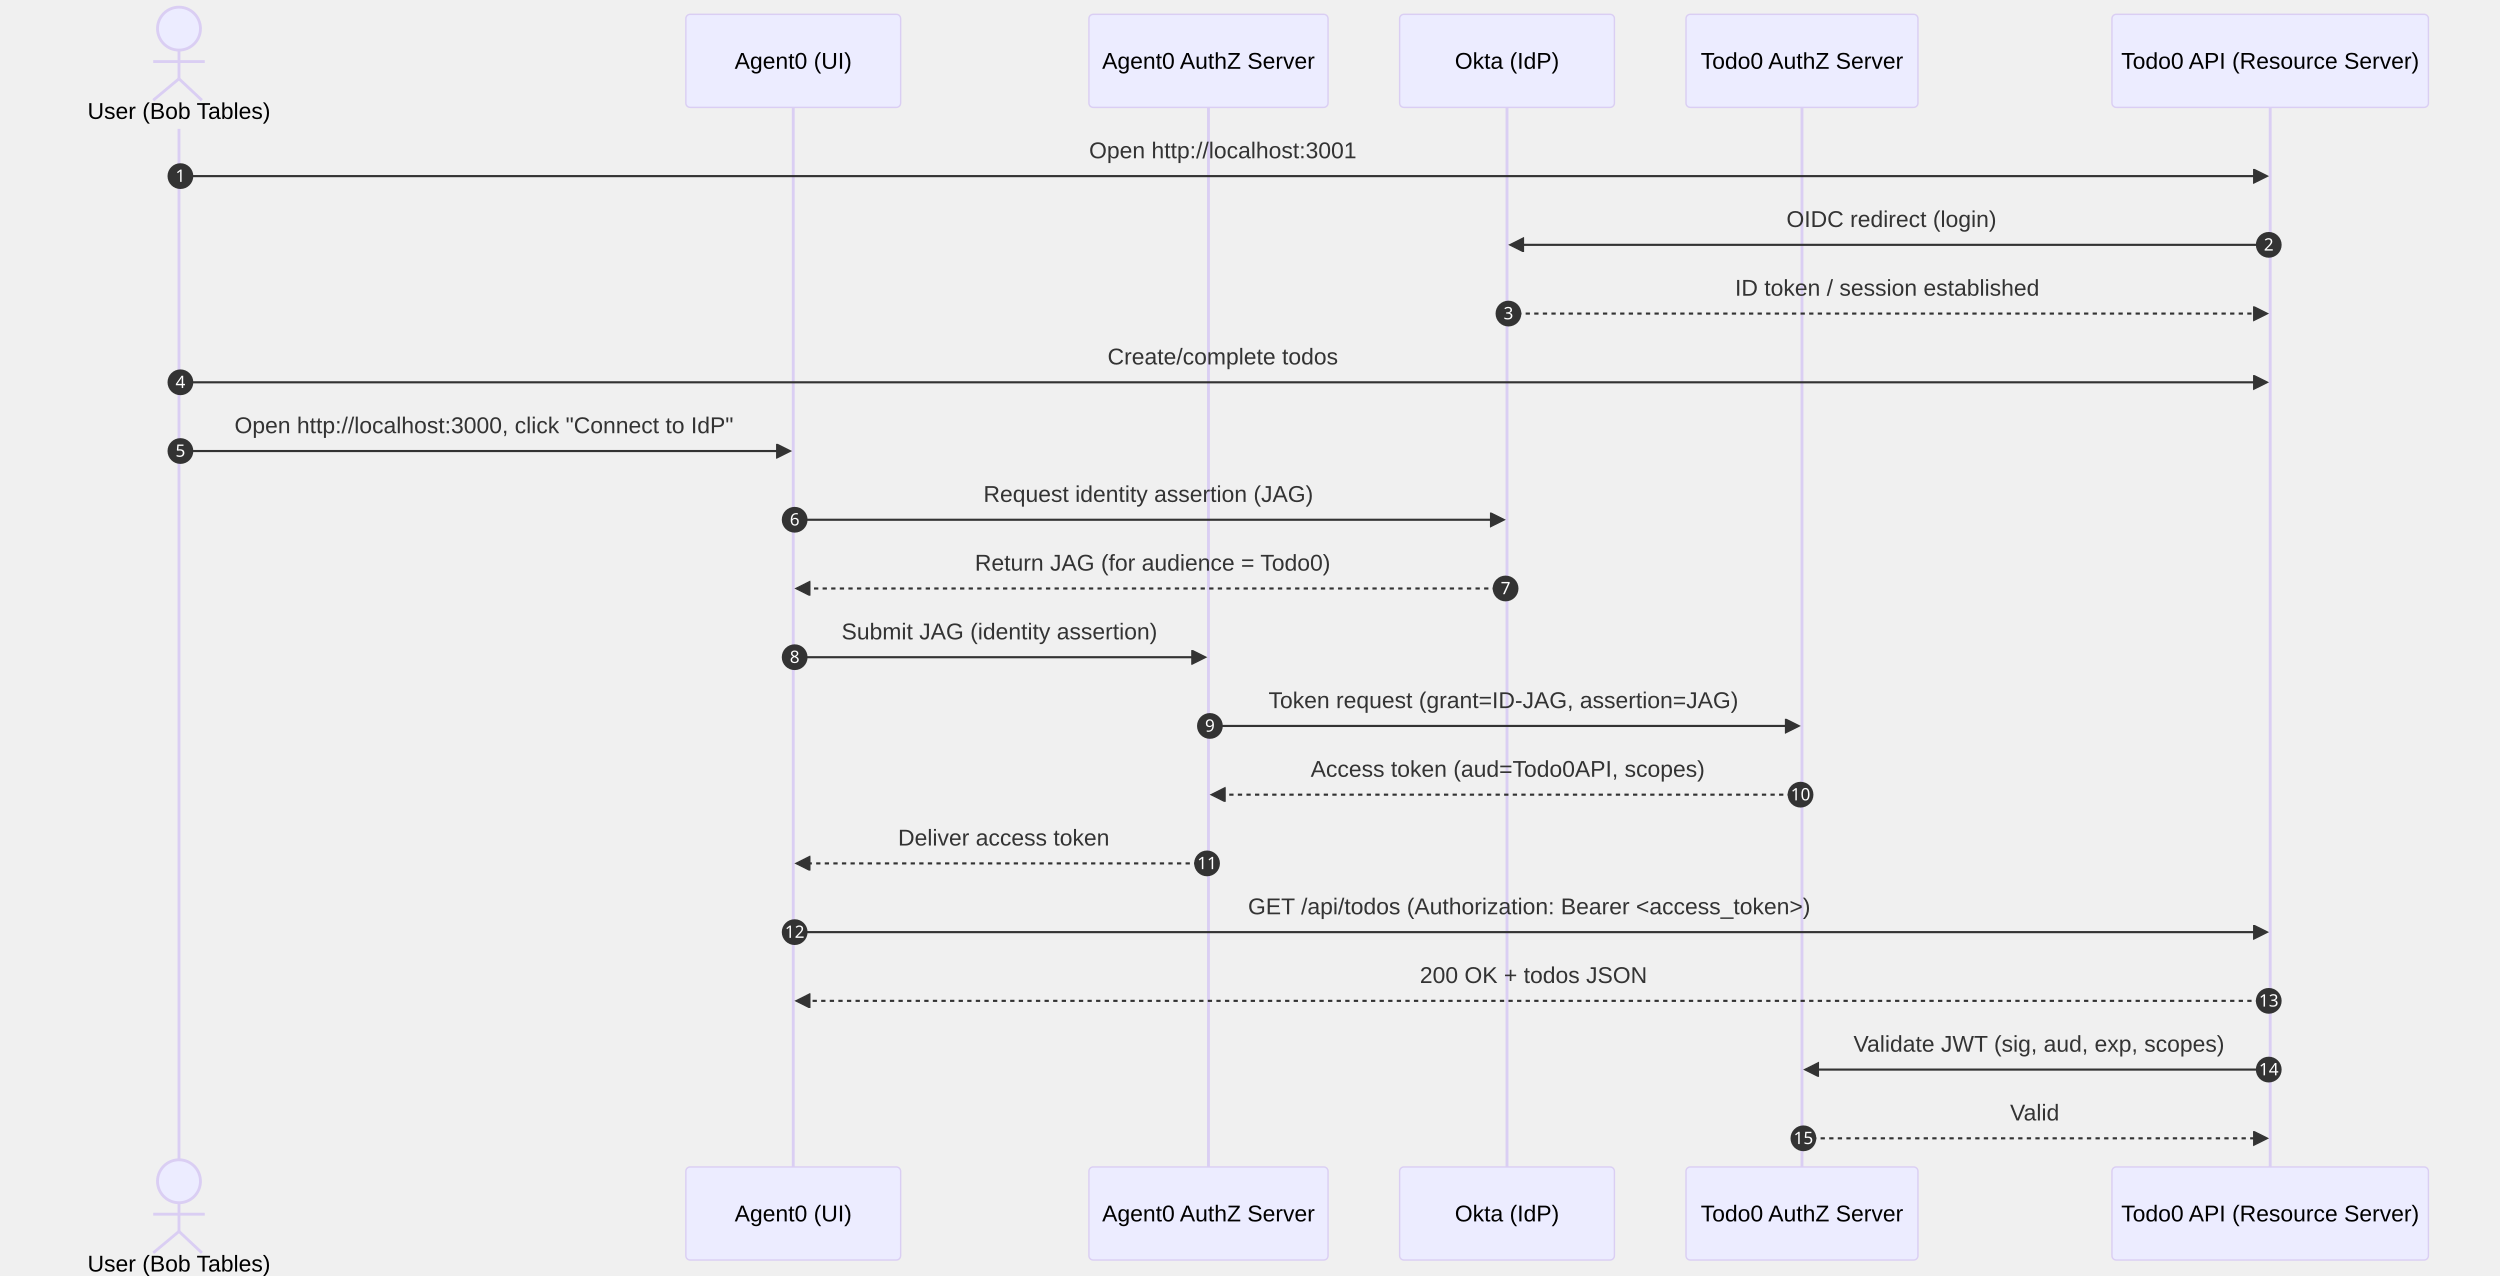
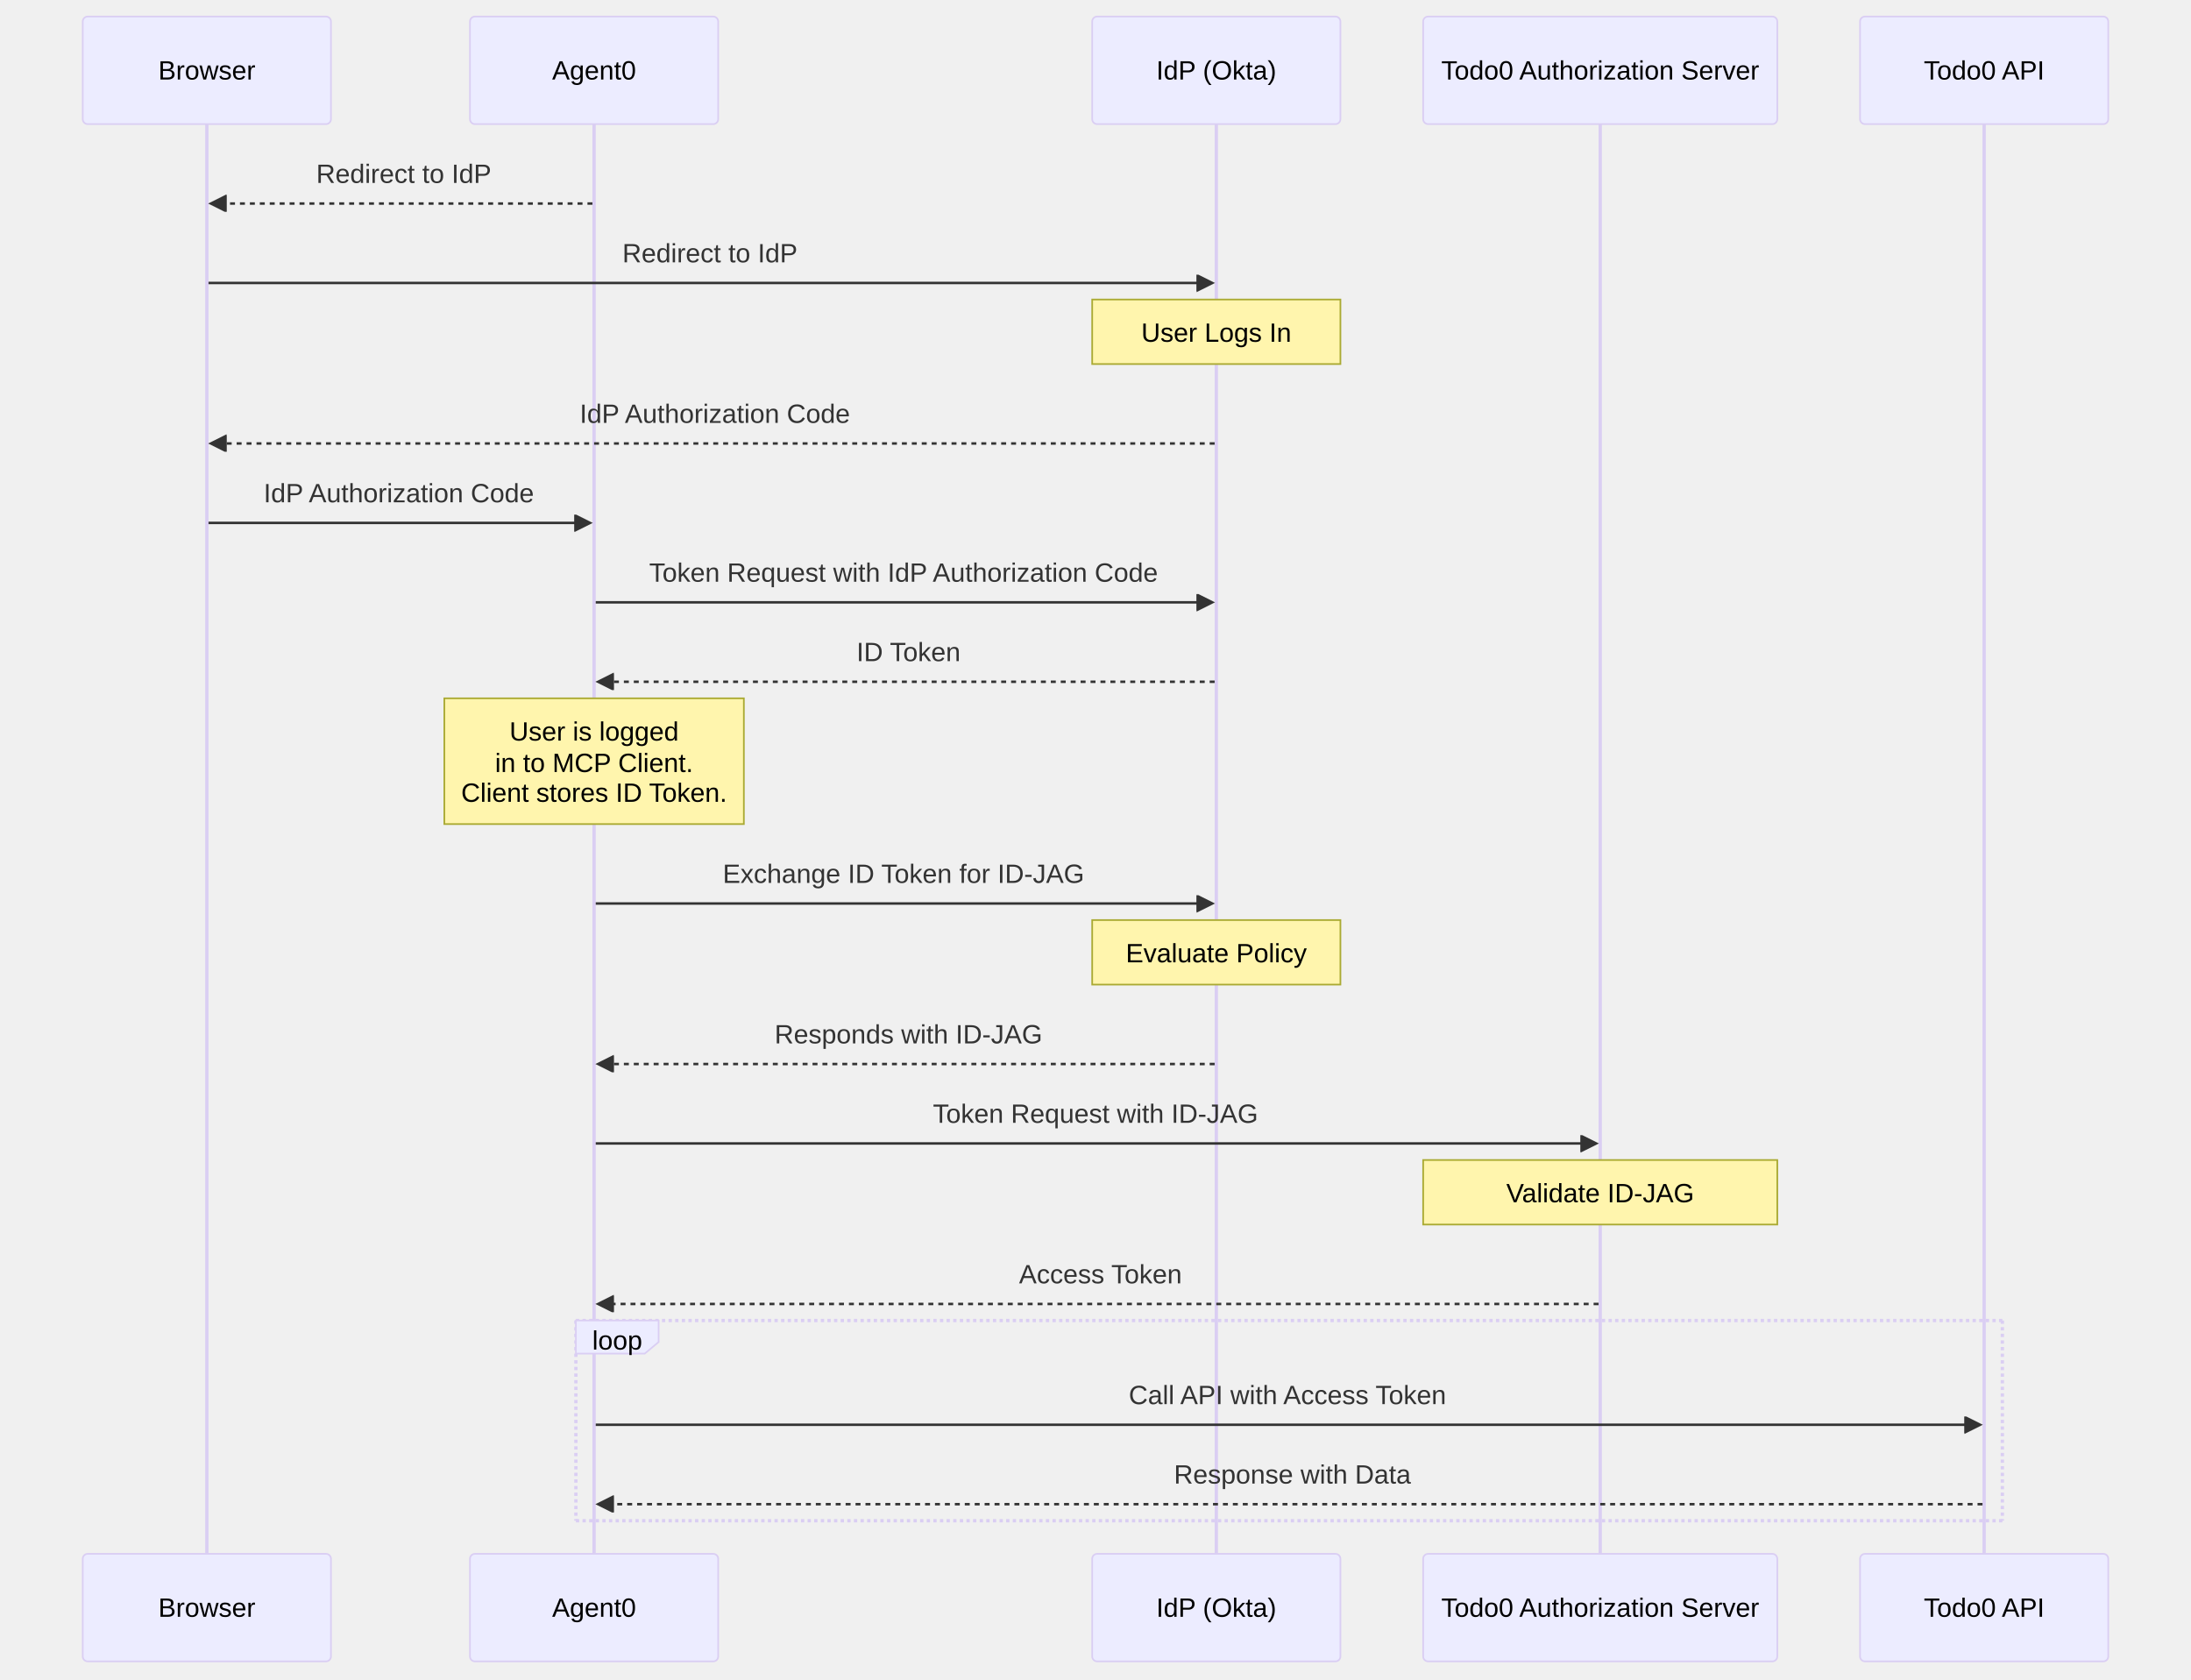
- <svg xmlns="http://www.w3.org/2000/svg" aria-roledescription="sequence" role="graphics-document document" viewBox="-50 -10 1746 891" style="max-width: 1746px;" width="100%" id="mermaid-svg-303685">
+ <svg xmlns="http://www.w3.org/2000/svg" aria-roledescription="sequence" role="graphics-document document" viewBox="-50 -10 1324 1015" style="max-width: 1324px;" width="100%" id="mermaid-svg-834254">
  <g>
-     <rect class="actor" ry="3" rx="3" height="65" width="221" stroke="#666" fill="#eaeaea" y="805" x="1425" />
-     <text style="text-anchor: middle; font-size: 16px; font-weight: 400;" class="actor" alignment-baseline="central" dominant-baseline="central" y="837.5" x="1535.5">
-       <tspan dy="0" x="1535.5">Todo0 API (Resource Server)</tspan>
+     <rect class="actor" ry="3" rx="3" height="65" width="150" stroke="#666" fill="#eaeaea" y="929" x="1074" />
+     <text style="text-anchor: middle; font-size: 16px; font-weight: 400;" class="actor" alignment-baseline="central" dominant-baseline="central" y="961.5" x="1149">
+       <tspan dy="0" x="1149">Todo0 API</tspan>
    </text>
  </g>
  <g>
-     <rect class="actor" ry="3" rx="3" height="65" width="162" stroke="#666" fill="#eaeaea" y="805" x="1127.5" />
-     <text style="text-anchor: middle; font-size: 16px; font-weight: 400;" class="actor" alignment-baseline="central" dominant-baseline="central" y="837.5" x="1208.5">
-       <tspan dy="0" x="1208.5">Todo0 AuthZ Server</tspan>
+     <rect class="actor" ry="3" rx="3" height="65" width="214" stroke="#666" fill="#eaeaea" y="929" x="810" />
+     <text style="text-anchor: middle; font-size: 16px; font-weight: 400;" class="actor" alignment-baseline="central" dominant-baseline="central" y="961.5" x="917">
+       <tspan dy="0" x="917">Todo0 Authorization Server</tspan>
    </text>
  </g>
  <g>
-     <rect class="actor" ry="3" rx="3" height="65" width="150" stroke="#666" fill="#eaeaea" y="805" x="927.5" />
-     <text style="text-anchor: middle; font-size: 16px; font-weight: 400;" class="actor" alignment-baseline="central" dominant-baseline="central" y="837.5" x="1002.5">
-       <tspan dy="0" x="1002.5">Okta (IdP)</tspan>
+     <rect class="actor" ry="3" rx="3" height="65" width="150" stroke="#666" fill="#eaeaea" y="929" x="610" />
+     <text style="text-anchor: middle; font-size: 16px; font-weight: 400;" class="actor" alignment-baseline="central" dominant-baseline="central" y="961.5" x="685">
+       <tspan dy="0" x="685">IdP (Okta)</tspan>
    </text>
  </g>
  <g>
-     <rect class="actor" ry="3" rx="3" height="65" width="167" stroke="#666" fill="#eaeaea" y="805" x="710.5" />
-     <text style="text-anchor: middle; font-size: 16px; font-weight: 400;" class="actor" alignment-baseline="central" dominant-baseline="central" y="837.5" x="794">
-       <tspan dy="0" x="794">Agent0 AuthZ Server</tspan>
+     <rect class="actor" ry="3" rx="3" height="65" width="150" stroke="#666" fill="#eaeaea" y="929" x="234" />
+     <text style="text-anchor: middle; font-size: 16px; font-weight: 400;" class="actor" alignment-baseline="central" dominant-baseline="central" y="961.5" x="309">
+       <tspan dy="0" x="309">Agent0</tspan>
    </text>
  </g>
  <g>
-     <rect class="actor" ry="3" rx="3" height="65" width="150" stroke="#666" fill="#eaeaea" y="805" x="429" />
-     <text style="text-anchor: middle; font-size: 16px; font-weight: 400;" class="actor" alignment-baseline="central" dominant-baseline="central" y="837.5" x="504">
-       <tspan dy="0" x="504">Agent0 (UI)</tspan>
+     <rect class="actor" ry="3" rx="3" height="65" width="150" stroke="#666" fill="#eaeaea" y="929" x="0" />
+     <text style="text-anchor: middle; font-size: 16px; font-weight: 400;" class="actor" alignment-baseline="central" dominant-baseline="central" y="961.5" x="75">
+       <tspan dy="0" x="75">Browser</tspan>
    </text>
  </g>
  <g>
-     <line stroke="#999" stroke-width="0.5px" class="200" y2="805" x2="1535.5" y1="5" x1="1535.5" id="actor55" />
-     <g id="root-55">
-       <rect class="actor" ry="3" rx="3" height="65" width="221" stroke="#666" fill="#eaeaea" y="0" x="1425" />
-       <text style="text-anchor: middle; font-size: 16px; font-weight: 400;" class="actor" alignment-baseline="central" dominant-baseline="central" y="32.5" x="1535.5">
-         <tspan dy="0" x="1535.5">Todo0 API (Resource Server)</tspan>
+     <line stroke="#999" stroke-width="0.5px" class="200" y2="929" x2="1149" y1="5" x1="1149" id="actor413" />
+     <g id="root-413">
+       <rect class="actor" ry="3" rx="3" height="65" width="150" stroke="#666" fill="#eaeaea" y="0" x="1074" />
+       <text style="text-anchor: middle; font-size: 16px; font-weight: 400;" class="actor" alignment-baseline="central" dominant-baseline="central" y="32.5" x="1149">
+         <tspan dy="0" x="1149">Todo0 API</tspan>
      </text>
    </g>
  </g>
  <g>
-     <line stroke="#999" stroke-width="0.5px" class="200" y2="805" x2="1208.5" y1="5" x1="1208.5" id="actor54" />
-     <g id="root-54">
-       <rect class="actor" ry="3" rx="3" height="65" width="162" stroke="#666" fill="#eaeaea" y="0" x="1127.5" />
-       <text style="text-anchor: middle; font-size: 16px; font-weight: 400;" class="actor" alignment-baseline="central" dominant-baseline="central" y="32.5" x="1208.5">
-         <tspan dy="0" x="1208.5">Todo0 AuthZ Server</tspan>
+     <line stroke="#999" stroke-width="0.5px" class="200" y2="929" x2="917" y1="5" x1="917" id="actor412" />
+     <g id="root-412">
+       <rect class="actor" ry="3" rx="3" height="65" width="214" stroke="#666" fill="#eaeaea" y="0" x="810" />
+       <text style="text-anchor: middle; font-size: 16px; font-weight: 400;" class="actor" alignment-baseline="central" dominant-baseline="central" y="32.5" x="917">
+         <tspan dy="0" x="917">Todo0 Authorization Server</tspan>
      </text>
    </g>
  </g>
  <g>
-     <line stroke="#999" stroke-width="0.5px" class="200" y2="805" x2="1002.5" y1="5" x1="1002.5" id="actor53" />
-     <g id="root-53">
-       <rect class="actor" ry="3" rx="3" height="65" width="150" stroke="#666" fill="#eaeaea" y="0" x="927.5" />
-       <text style="text-anchor: middle; font-size: 16px; font-weight: 400;" class="actor" alignment-baseline="central" dominant-baseline="central" y="32.5" x="1002.5">
-         <tspan dy="0" x="1002.5">Okta (IdP)</tspan>
+     <line stroke="#999" stroke-width="0.5px" class="200" y2="929" x2="685" y1="5" x1="685" id="actor411" />
+     <g id="root-411">
+       <rect class="actor" ry="3" rx="3" height="65" width="150" stroke="#666" fill="#eaeaea" y="0" x="610" />
+       <text style="text-anchor: middle; font-size: 16px; font-weight: 400;" class="actor" alignment-baseline="central" dominant-baseline="central" y="32.5" x="685">
+         <tspan dy="0" x="685">IdP (Okta)</tspan>
      </text>
    </g>
  </g>
  <g>
-     <line stroke="#999" stroke-width="0.5px" class="200" y2="805" x2="794" y1="5" x1="794" id="actor52" />
-     <g id="root-52">
-       <rect class="actor" ry="3" rx="3" height="65" width="167" stroke="#666" fill="#eaeaea" y="0" x="710.5" />
-       <text style="text-anchor: middle; font-size: 16px; font-weight: 400;" class="actor" alignment-baseline="central" dominant-baseline="central" y="32.5" x="794">
-         <tspan dy="0" x="794">Agent0 AuthZ Server</tspan>
+     <line stroke="#999" stroke-width="0.5px" class="200" y2="929" x2="309" y1="5" x1="309" id="actor410" />
+     <g id="root-410">
+       <rect class="actor" ry="3" rx="3" height="65" width="150" stroke="#666" fill="#eaeaea" y="0" x="234" />
+       <text style="text-anchor: middle; font-size: 16px; font-weight: 400;" class="actor" alignment-baseline="central" dominant-baseline="central" y="32.5" x="309">
+         <tspan dy="0" x="309">Agent0</tspan>
      </text>
    </g>
  </g>
  <g>
-     <line stroke="#999" stroke-width="0.5px" class="200" y2="805" x2="504" y1="5" x1="504" id="actor51" />
-     <g id="root-51">
-       <rect class="actor" ry="3" rx="3" height="65" width="150" stroke="#666" fill="#eaeaea" y="0" x="429" />
-       <text style="text-anchor: middle; font-size: 16px; font-weight: 400;" class="actor" alignment-baseline="central" dominant-baseline="central" y="32.5" x="504">
-         <tspan dy="0" x="504">Agent0 (UI)</tspan>
+     <line stroke="#999" stroke-width="0.5px" class="200" y2="929" x2="75" y1="5" x1="75" id="actor409" />
+     <g id="root-409">
+       <rect class="actor" ry="3" rx="3" height="65" width="150" stroke="#666" fill="#eaeaea" y="0" x="0" />
+       <text style="text-anchor: middle; font-size: 16px; font-weight: 400;" class="actor" alignment-baseline="central" dominant-baseline="central" y="32.5" x="75">
+         <tspan dy="0" x="75">Browser</tspan>
      </text>
    </g>
  </g>
-   <style>#mermaid-svg-303685{font-family:"trebuchet ms",verdana,arial,sans-serif;font-size:16px;fill:#333;}#mermaid-svg-303685 .error-icon{fill:#552222;}#mermaid-svg-303685 .error-text{fill:#552222;stroke:#552222;}#mermaid-svg-303685 .edge-thickness-normal{stroke-width:2px;}#mermaid-svg-303685 .edge-thickness-thick{stroke-width:3.5px;}#mermaid-svg-303685 .edge-pattern-solid{stroke-dasharray:0;}#mermaid-svg-303685 .edge-pattern-dashed{stroke-dasharray:3;}#mermaid-svg-303685 .edge-pattern-dotted{stroke-dasharray:2;}#mermaid-svg-303685 .marker{fill:#333333;stroke:#333333;}#mermaid-svg-303685 .marker.cross{stroke:#333333;}#mermaid-svg-303685 svg{font-family:"trebuchet ms",verdana,arial,sans-serif;font-size:16px;}#mermaid-svg-303685 .actor{stroke:hsl(259.626, 59.777%, 87.902%);fill:#ECECFF;}#mermaid-svg-303685 text.actor&gt;tspan{fill:black;stroke:none;}#mermaid-svg-303685 .actor-line{stroke:grey;}#mermaid-svg-303685 .messageLine0{stroke-width:1.5;stroke-dasharray:none;stroke:#333;}#mermaid-svg-303685 .messageLine1{stroke-width:1.5;stroke-dasharray:2,2;stroke:#333;}#mermaid-svg-303685 #arrowhead path{fill:#333;stroke:#333;}#mermaid-svg-303685 .sequenceNumber{fill:white;}#mermaid-svg-303685 #sequencenumber{fill:#333;}#mermaid-svg-303685 #crosshead path{fill:#333;stroke:#333;}#mermaid-svg-303685 .messageText{fill:#333;stroke:none;}#mermaid-svg-303685 .labelBox{stroke:hsl(259.626, 59.777%, 87.902%);fill:#ECECFF;}#mermaid-svg-303685 .labelText,#mermaid-svg-303685 .labelText&gt;tspan{fill:black;stroke:none;}#mermaid-svg-303685 .loopText,#mermaid-svg-303685 .loopText&gt;tspan{fill:black;stroke:none;}#mermaid-svg-303685 .loopLine{stroke-width:2px;stroke-dasharray:2,2;stroke:hsl(259.626, 59.777%, 87.902%);fill:hsl(259.626, 59.777%, 87.902%);}#mermaid-svg-303685 .note{stroke:#aaaa33;fill:#fff5ad;}#mermaid-svg-303685 .noteText,#mermaid-svg-303685 .noteText&gt;tspan{fill:black;stroke:none;}#mermaid-svg-303685 .activation0{fill:#f4f4f4;stroke:#666;}#mermaid-svg-303685 .activation1{fill:#f4f4f4;stroke:#666;}#mermaid-svg-303685 .activation2{fill:#f4f4f4;stroke:#666;}#mermaid-svg-303685 .actorPopupMenu{position:absolute;}#mermaid-svg-303685 .actorPopupMenuPanel{position:absolute;fill:#ECECFF;box-shadow:0px 8px 16px 0px rgba(0,0,0,0.2);filter:drop-shadow(3px 5px 2px rgb(0 0 0 / 0.4));}#mermaid-svg-303685 .actor-man line{stroke:hsl(259.626, 59.777%, 87.902%);fill:#ECECFF;}#mermaid-svg-303685 .actor-man circle,#mermaid-svg-303685 line{stroke:hsl(259.626, 59.777%, 87.902%);fill:#ECECFF;stroke-width:2px;}#mermaid-svg-303685 :root{--mermaid-font-family:"trebuchet ms",verdana,arial,sans-serif;}</style>
+   <style>#mermaid-svg-834254{font-family:"trebuchet ms",verdana,arial,sans-serif;font-size:16px;fill:#333;}#mermaid-svg-834254 .error-icon{fill:#552222;}#mermaid-svg-834254 .error-text{fill:#552222;stroke:#552222;}#mermaid-svg-834254 .edge-thickness-normal{stroke-width:2px;}#mermaid-svg-834254 .edge-thickness-thick{stroke-width:3.5px;}#mermaid-svg-834254 .edge-pattern-solid{stroke-dasharray:0;}#mermaid-svg-834254 .edge-pattern-dashed{stroke-dasharray:3;}#mermaid-svg-834254 .edge-pattern-dotted{stroke-dasharray:2;}#mermaid-svg-834254 .marker{fill:#333333;stroke:#333333;}#mermaid-svg-834254 .marker.cross{stroke:#333333;}#mermaid-svg-834254 svg{font-family:"trebuchet ms",verdana,arial,sans-serif;font-size:16px;}#mermaid-svg-834254 .actor{stroke:hsl(259.626, 59.777%, 87.902%);fill:#ECECFF;}#mermaid-svg-834254 text.actor&gt;tspan{fill:black;stroke:none;}#mermaid-svg-834254 .actor-line{stroke:grey;}#mermaid-svg-834254 .messageLine0{stroke-width:1.5;stroke-dasharray:none;stroke:#333;}#mermaid-svg-834254 .messageLine1{stroke-width:1.5;stroke-dasharray:2,2;stroke:#333;}#mermaid-svg-834254 #arrowhead path{fill:#333;stroke:#333;}#mermaid-svg-834254 .sequenceNumber{fill:white;}#mermaid-svg-834254 #sequencenumber{fill:#333;}#mermaid-svg-834254 #crosshead path{fill:#333;stroke:#333;}#mermaid-svg-834254 .messageText{fill:#333;stroke:none;}#mermaid-svg-834254 .labelBox{stroke:hsl(259.626, 59.777%, 87.902%);fill:#ECECFF;}#mermaid-svg-834254 .labelText,#mermaid-svg-834254 .labelText&gt;tspan{fill:black;stroke:none;}#mermaid-svg-834254 .loopText,#mermaid-svg-834254 .loopText&gt;tspan{fill:black;stroke:none;}#mermaid-svg-834254 .loopLine{stroke-width:2px;stroke-dasharray:2,2;stroke:hsl(259.626, 59.777%, 87.902%);fill:hsl(259.626, 59.777%, 87.902%);}#mermaid-svg-834254 .note{stroke:#aaaa33;fill:#fff5ad;}#mermaid-svg-834254 .noteText,#mermaid-svg-834254 .noteText&gt;tspan{fill:black;stroke:none;}#mermaid-svg-834254 .activation0{fill:#f4f4f4;stroke:#666;}#mermaid-svg-834254 .activation1{fill:#f4f4f4;stroke:#666;}#mermaid-svg-834254 .activation2{fill:#f4f4f4;stroke:#666;}#mermaid-svg-834254 .actorPopupMenu{position:absolute;}#mermaid-svg-834254 .actorPopupMenuPanel{position:absolute;fill:#ECECFF;box-shadow:0px 8px 16px 0px rgba(0,0,0,0.2);filter:drop-shadow(3px 5px 2px rgb(0 0 0 / 0.4));}#mermaid-svg-834254 .actor-man line{stroke:hsl(259.626, 59.777%, 87.902%);fill:#ECECFF;}#mermaid-svg-834254 .actor-man circle,#mermaid-svg-834254 line{stroke:hsl(259.626, 59.777%, 87.902%);fill:#ECECFF;stroke-width:2px;}#mermaid-svg-834254 :root{--mermaid-font-family:"trebuchet ms",verdana,arial,sans-serif;}</style>
  <g />
  <defs>
    <symbol height="24" width="24" id="computer">
      <path d="M2 2v13h20v-13h-20zm18 11h-16v-9h16v9zm-10.228 6l.466-1h3.524l.467 1h-4.457zm14.228 3h-24l2-6h2.104l-1.33 4h18.45l-1.297-4h2.073l2 6zm-5-10h-14v-7h14v7z" transform="scale(.5)" />
    </symbol>
  </defs>
  <defs>
    <symbol clip-rule="evenodd" fill-rule="evenodd" id="database">
      <path d="M12.258.001l.256.004.255.005.253.008.251.01.249.012.247.015.246.016.242.019.241.02.239.023.236.024.233.027.231.028.229.031.225.032.223.034.22.036.217.038.214.04.211.041.208.043.205.045.201.046.198.048.194.05.191.051.187.053.183.054.18.056.175.057.172.059.168.06.163.061.16.063.155.064.15.066.074.033.073.033.071.034.07.034.069.035.068.035.067.035.066.035.064.036.064.036.062.036.06.036.06.037.058.037.058.037.055.038.055.038.053.038.052.038.051.039.05.039.048.039.047.039.045.04.044.04.043.04.041.04.04.041.039.041.037.041.036.041.034.041.033.042.032.042.03.042.029.042.027.042.026.043.024.043.023.043.021.043.02.043.018.044.017.043.015.044.013.044.012.044.011.045.009.044.007.045.006.045.004.045.002.045.001.045v17l-.001.045-.002.045-.004.045-.006.045-.007.045-.009.044-.011.045-.012.044-.013.044-.015.044-.017.043-.018.044-.02.043-.021.043-.023.043-.024.043-.026.043-.027.042-.029.042-.03.042-.032.042-.033.042-.034.041-.036.041-.037.041-.039.041-.04.041-.041.04-.043.04-.044.04-.045.04-.047.039-.048.039-.05.039-.051.039-.052.038-.053.038-.055.038-.055.038-.058.037-.058.037-.06.037-.06.036-.062.036-.064.036-.064.036-.066.035-.067.035-.068.035-.069.035-.07.034-.071.034-.073.033-.074.033-.15.066-.155.064-.16.063-.163.061-.168.06-.172.059-.175.057-.18.056-.183.054-.187.053-.191.051-.194.05-.198.048-.201.046-.205.045-.208.043-.211.041-.214.04-.217.038-.22.036-.223.034-.225.032-.229.031-.231.028-.233.027-.236.024-.239.023-.241.02-.242.019-.246.016-.247.015-.249.012-.251.01-.253.008-.255.005-.256.004-.258.001-.258-.001-.256-.004-.255-.005-.253-.008-.251-.01-.249-.012-.247-.015-.245-.016-.243-.019-.241-.02-.238-.023-.236-.024-.234-.027-.231-.028-.228-.031-.226-.032-.223-.034-.22-.036-.217-.038-.214-.04-.211-.041-.208-.043-.204-.045-.201-.046-.198-.048-.195-.05-.19-.051-.187-.053-.184-.054-.179-.056-.176-.057-.172-.059-.167-.06-.164-.061-.159-.063-.155-.064-.151-.066-.074-.033-.072-.033-.072-.034-.07-.034-.069-.035-.068-.035-.067-.035-.066-.035-.064-.036-.063-.036-.062-.036-.061-.036-.06-.037-.058-.037-.057-.037-.056-.038-.055-.038-.053-.038-.052-.038-.051-.039-.049-.039-.049-.039-.046-.039-.046-.04-.044-.04-.043-.04-.041-.04-.04-.041-.039-.041-.037-.041-.036-.041-.034-.041-.033-.042-.032-.042-.03-.042-.029-.042-.027-.042-.026-.043-.024-.043-.023-.043-.021-.043-.02-.043-.018-.044-.017-.043-.015-.044-.013-.044-.012-.044-.011-.045-.009-.044-.007-.045-.006-.045-.004-.045-.002-.045-.001-.045v-17l.001-.045.002-.045.004-.045.006-.045.007-.045.009-.044.011-.045.012-.044.013-.044.015-.044.017-.043.018-.044.02-.043.021-.043.023-.043.024-.043.026-.043.027-.042.029-.042.03-.042.032-.042.033-.042.034-.041.036-.041.037-.041.039-.041.04-.041.041-.04.043-.04.044-.04.046-.04.046-.039.049-.039.049-.039.051-.039.052-.038.053-.038.055-.038.056-.038.057-.037.058-.037.06-.037.061-.036.062-.036.063-.036.064-.036.066-.035.067-.035.068-.035.069-.035.07-.034.072-.034.072-.033.074-.033.151-.066.155-.064.159-.063.164-.061.167-.06.172-.059.176-.057.179-.056.184-.054.187-.053.19-.051.195-.05.198-.048.201-.046.204-.045.208-.043.211-.041.214-.04.217-.038.22-.036.223-.034.226-.032.228-.031.231-.028.234-.027.236-.024.238-.023.241-.02.243-.019.245-.016.247-.015.249-.012.251-.01.253-.008.255-.005.256-.004.258-.001.258.001zm-9.258 20.499v.01l.001.021.003.021.004.022.005.021.006.022.007.022.009.023.01.022.011.023.012.023.013.023.015.023.016.024.017.023.018.024.019.024.021.024.022.025.023.024.024.025.052.049.056.05.061.051.066.051.07.051.075.051.079.052.084.052.088.052.092.052.097.052.102.051.105.052.11.052.114.051.119.051.123.051.127.05.131.05.135.05.139.048.144.049.147.047.152.047.155.047.16.045.163.045.167.043.171.043.176.041.178.041.183.039.187.039.19.037.194.035.197.035.202.033.204.031.209.03.212.029.216.027.219.025.222.024.226.021.23.02.233.018.236.016.24.015.243.012.246.01.249.008.253.005.256.004.259.001.26-.001.257-.004.254-.005.25-.008.247-.011.244-.012.241-.014.237-.016.233-.018.231-.021.226-.021.224-.024.22-.026.216-.027.212-.028.21-.031.205-.031.202-.034.198-.034.194-.036.191-.037.187-.039.183-.04.179-.04.175-.042.172-.043.168-.044.163-.045.16-.046.155-.046.152-.047.148-.048.143-.049.139-.049.136-.05.131-.05.126-.05.123-.051.118-.052.114-.051.11-.052.106-.052.101-.052.096-.052.092-.052.088-.053.083-.051.079-.052.074-.052.07-.051.065-.051.06-.051.056-.05.051-.05.023-.024.023-.025.021-.024.02-.024.019-.024.018-.024.017-.024.015-.023.014-.024.013-.023.012-.023.01-.023.01-.022.008-.022.006-.022.006-.022.004-.022.004-.021.001-.021.001-.021v-4.127l-.077.055-.08.053-.083.054-.085.053-.087.052-.09.052-.093.051-.095.05-.097.05-.1.049-.102.049-.105.048-.106.047-.109.047-.111.046-.114.045-.115.045-.118.044-.12.043-.122.042-.124.042-.126.041-.128.04-.13.04-.132.038-.134.038-.135.037-.138.037-.139.035-.142.035-.143.034-.144.033-.147.032-.148.031-.15.03-.151.03-.153.029-.154.027-.156.027-.158.026-.159.025-.161.024-.162.023-.163.022-.165.021-.166.02-.167.019-.169.018-.169.017-.171.016-.173.015-.173.014-.175.013-.175.012-.177.011-.178.01-.179.008-.179.008-.181.006-.182.005-.182.004-.184.003-.184.002h-.37l-.184-.002-.184-.003-.182-.004-.182-.005-.181-.006-.179-.008-.179-.008-.178-.01-.176-.011-.176-.012-.175-.013-.173-.014-.172-.015-.171-.016-.17-.017-.169-.018-.167-.019-.166-.02-.165-.021-.163-.022-.162-.023-.161-.024-.159-.025-.157-.026-.156-.027-.155-.027-.153-.029-.151-.03-.15-.03-.148-.031-.146-.032-.145-.033-.143-.034-.141-.035-.14-.035-.137-.037-.136-.037-.134-.038-.132-.038-.13-.04-.128-.04-.126-.041-.124-.042-.122-.042-.12-.044-.117-.043-.116-.045-.113-.045-.112-.046-.109-.047-.106-.047-.105-.048-.102-.049-.1-.049-.097-.05-.095-.05-.093-.052-.09-.051-.087-.052-.085-.053-.083-.054-.08-.054-.077-.054v4.127zm0-5.654v.011l.001.021.003.021.004.021.005.022.006.022.007.022.009.022.01.022.011.023.012.023.013.023.015.024.016.023.017.024.018.024.019.024.021.024.022.024.023.025.024.024.052.05.056.05.061.05.066.051.07.051.075.052.079.051.084.052.088.052.092.052.097.052.102.052.105.052.11.051.114.051.119.052.123.05.127.051.131.05.135.049.139.049.144.048.147.048.152.047.155.046.16.045.163.045.167.044.171.042.176.042.178.04.183.04.187.038.19.037.194.036.197.034.202.033.204.032.209.03.212.028.216.027.219.025.222.024.226.022.23.02.233.018.236.016.24.014.243.012.246.01.249.008.253.006.256.003.259.001.26-.001.257-.003.254-.006.25-.008.247-.01.244-.012.241-.015.237-.016.233-.018.231-.02.226-.022.224-.024.22-.025.216-.027.212-.029.21-.03.205-.032.202-.033.198-.035.194-.036.191-.037.187-.039.183-.039.179-.041.175-.042.172-.043.168-.044.163-.045.16-.045.155-.047.152-.047.148-.048.143-.048.139-.05.136-.049.131-.05.126-.051.123-.051.118-.051.114-.052.11-.052.106-.052.101-.052.096-.052.092-.052.088-.052.083-.052.079-.052.074-.051.07-.052.065-.051.06-.05.056-.051.051-.049.023-.025.023-.024.021-.025.02-.024.019-.024.018-.024.017-.024.015-.023.014-.023.013-.024.012-.022.01-.023.01-.023.008-.022.006-.022.006-.022.004-.021.004-.022.001-.021.001-.021v-4.139l-.077.054-.08.054-.083.054-.085.052-.087.053-.09.051-.093.051-.095.051-.097.05-.1.049-.102.049-.105.048-.106.047-.109.047-.111.046-.114.045-.115.044-.118.044-.12.044-.122.042-.124.042-.126.041-.128.04-.13.039-.132.039-.134.038-.135.037-.138.036-.139.036-.142.035-.143.033-.144.033-.147.033-.148.031-.15.03-.151.03-.153.028-.154.028-.156.027-.158.026-.159.025-.161.024-.162.023-.163.022-.165.021-.166.02-.167.019-.169.018-.169.017-.171.016-.173.015-.173.014-.175.013-.175.012-.177.011-.178.009-.179.009-.179.007-.181.007-.182.005-.182.004-.184.003-.184.002h-.37l-.184-.002-.184-.003-.182-.004-.182-.005-.181-.007-.179-.007-.179-.009-.178-.009-.176-.011-.176-.012-.175-.013-.173-.014-.172-.015-.171-.016-.17-.017-.169-.018-.167-.019-.166-.02-.165-.021-.163-.022-.162-.023-.161-.024-.159-.025-.157-.026-.156-.027-.155-.028-.153-.028-.151-.03-.15-.03-.148-.031-.146-.033-.145-.033-.143-.033-.141-.035-.14-.036-.137-.036-.136-.037-.134-.038-.132-.039-.13-.039-.128-.04-.126-.041-.124-.042-.122-.043-.12-.043-.117-.044-.116-.044-.113-.046-.112-.046-.109-.046-.106-.047-.105-.048-.102-.049-.1-.049-.097-.05-.095-.051-.093-.051-.09-.051-.087-.053-.085-.052-.083-.054-.08-.054-.077-.054v4.139zm0-5.666v.011l.001.02.003.022.004.021.005.022.006.021.007.022.009.023.01.022.011.023.012.023.013.023.015.023.016.024.017.024.018.023.019.024.021.025.022.024.023.024.024.025.052.05.056.05.061.05.066.051.07.051.075.052.079.051.084.052.088.052.092.052.097.052.102.052.105.051.11.052.114.051.119.051.123.051.127.05.131.05.135.05.139.049.144.048.147.048.152.047.155.046.16.045.163.045.167.043.171.043.176.042.178.04.183.04.187.038.19.037.194.036.197.034.202.033.204.032.209.03.212.028.216.027.219.025.222.024.226.021.23.02.233.018.236.017.24.014.243.012.246.01.249.008.253.006.256.003.259.001.26-.001.257-.003.254-.006.25-.008.247-.01.244-.013.241-.014.237-.016.233-.018.231-.02.226-.022.224-.024.22-.025.216-.027.212-.029.21-.03.205-.032.202-.033.198-.035.194-.036.191-.037.187-.039.183-.039.179-.041.175-.042.172-.043.168-.044.163-.045.16-.045.155-.047.152-.047.148-.048.143-.049.139-.049.136-.049.131-.051.126-.05.123-.051.118-.052.114-.051.11-.052.106-.052.101-.052.096-.052.092-.052.088-.052.083-.052.079-.052.074-.052.07-.051.065-.051.06-.051.056-.05.051-.049.023-.025.023-.025.021-.024.02-.024.019-.024.018-.024.017-.024.015-.023.014-.024.013-.023.012-.023.01-.022.01-.023.008-.022.006-.022.006-.022.004-.022.004-.021.001-.021.001-.021v-4.153l-.077.054-.08.054-.083.053-.085.053-.087.053-.09.051-.093.051-.095.051-.097.05-.1.049-.102.048-.105.048-.106.048-.109.046-.111.046-.114.046-.115.044-.118.044-.12.043-.122.043-.124.042-.126.041-.128.04-.13.039-.132.039-.134.038-.135.037-.138.036-.139.036-.142.034-.143.034-.144.033-.147.032-.148.032-.15.03-.151.03-.153.028-.154.028-.156.027-.158.026-.159.024-.161.024-.162.023-.163.023-.165.021-.166.02-.167.019-.169.018-.169.017-.171.016-.173.015-.173.014-.175.013-.175.012-.177.01-.178.01-.179.009-.179.007-.181.006-.182.006-.182.004-.184.003-.184.001-.185.001-.185-.001-.184-.001-.184-.003-.182-.004-.182-.006-.181-.006-.179-.007-.179-.009-.178-.01-.176-.01-.176-.012-.175-.013-.173-.014-.172-.015-.171-.016-.17-.017-.169-.018-.167-.019-.166-.02-.165-.021-.163-.023-.162-.023-.161-.024-.159-.024-.157-.026-.156-.027-.155-.028-.153-.028-.151-.03-.15-.03-.148-.032-.146-.032-.145-.033-.143-.034-.141-.034-.14-.036-.137-.036-.136-.037-.134-.038-.132-.039-.13-.039-.128-.041-.126-.041-.124-.041-.122-.043-.12-.043-.117-.044-.116-.044-.113-.046-.112-.046-.109-.046-.106-.048-.105-.048-.102-.048-.1-.05-.097-.049-.095-.051-.093-.051-.09-.052-.087-.052-.085-.053-.083-.053-.08-.054-.077-.054v4.153zm8.74-8.179l-.257.004-.254.005-.25.008-.247.011-.244.012-.241.014-.237.016-.233.018-.231.021-.226.022-.224.023-.22.026-.216.027-.212.028-.21.031-.205.032-.202.033-.198.034-.194.036-.191.038-.187.038-.183.04-.179.041-.175.042-.172.043-.168.043-.163.045-.16.046-.155.046-.152.048-.148.048-.143.048-.139.049-.136.05-.131.05-.126.051-.123.051-.118.051-.114.052-.11.052-.106.052-.101.052-.096.052-.092.052-.088.052-.083.052-.079.052-.074.051-.07.052-.065.051-.06.05-.056.05-.051.05-.023.025-.023.024-.021.024-.02.025-.019.024-.018.024-.017.023-.015.024-.014.023-.013.023-.012.023-.01.023-.01.022-.008.022-.006.023-.006.021-.004.022-.004.021-.001.021-.001.021.001.021.001.021.004.021.004.022.006.021.006.023.008.022.01.022.01.023.012.023.013.023.014.023.015.024.017.023.018.024.019.024.02.025.021.024.023.024.023.025.051.05.056.05.06.05.065.051.07.052.074.051.079.052.083.052.088.052.092.052.096.052.101.052.106.052.11.052.114.052.118.051.123.051.126.051.131.05.136.05.139.049.143.048.148.048.152.048.155.046.16.046.163.045.168.043.172.043.175.042.179.041.183.04.187.038.191.038.194.036.198.034.202.033.205.032.21.031.212.028.216.027.22.026.224.023.226.022.231.021.233.018.237.016.241.014.244.012.247.011.25.008.254.005.257.004.26.001.26-.001.257-.004.254-.005.25-.008.247-.011.244-.012.241-.014.237-.016.233-.018.231-.021.226-.022.224-.023.22-.026.216-.027.212-.028.21-.031.205-.032.202-.033.198-.034.194-.036.191-.038.187-.038.183-.04.179-.041.175-.042.172-.043.168-.043.163-.045.16-.046.155-.046.152-.048.148-.048.143-.048.139-.049.136-.05.131-.05.126-.051.123-.051.118-.051.114-.052.11-.052.106-.052.101-.052.096-.052.092-.052.088-.052.083-.052.079-.052.074-.051.07-.052.065-.051.06-.05.056-.05.051-.05.023-.025.023-.024.021-.024.02-.025.019-.024.018-.024.017-.023.015-.024.014-.023.013-.023.012-.023.01-.023.01-.022.008-.022.006-.023.006-.021.004-.022.004-.021.001-.021.001-.021-.001-.021-.001-.021-.004-.021-.004-.022-.006-.021-.006-.023-.008-.022-.01-.022-.01-.023-.012-.023-.013-.023-.014-.023-.015-.024-.017-.023-.018-.024-.019-.024-.02-.025-.021-.024-.023-.024-.023-.025-.051-.05-.056-.05-.06-.05-.065-.051-.07-.052-.074-.051-.079-.052-.083-.052-.088-.052-.092-.052-.096-.052-.101-.052-.106-.052-.11-.052-.114-.052-.118-.051-.123-.051-.126-.051-.131-.05-.136-.05-.139-.049-.143-.048-.148-.048-.152-.048-.155-.046-.16-.046-.163-.045-.168-.043-.172-.043-.175-.042-.179-.041-.183-.04-.187-.038-.191-.038-.194-.036-.198-.034-.202-.033-.205-.032-.21-.031-.212-.028-.216-.027-.22-.026-.224-.023-.226-.022-.231-.021-.233-.018-.237-.016-.241-.014-.244-.012-.247-.011-.25-.008-.254-.005-.257-.004-.26-.001-.26.001z" transform="scale(.5)" />
    </symbol>
  </defs>
  <defs>
    <symbol height="24" width="24" id="clock">
      <path d="M12 2c5.514 0 10 4.486 10 10s-4.486 10-10 10-10-4.486-10-10 4.486-10 10-10zm0-2c-6.627 0-12 5.373-12 12s5.373 12 12 12 12-5.373 12-12-5.373-12-12-12zm5.848 12.459c.202.038.202.333.001.372-1.907.361-6.045 1.111-6.547 1.111-.719 0-1.301-.582-1.301-1.301 0-.512.77-5.447 1.125-7.445.034-.192.312-.181.343.014l.985 6.238 5.394 1.011z" transform="scale(.5)" />
    </symbol>
  </defs>
  <defs>
    <marker orient="auto" markerHeight="12" markerWidth="12" markerUnits="userSpaceOnUse" refY="5" refX="7.9" id="arrowhead">
      <path d="M 0 0 L 10 5 L 0 10 z" />
    </marker>
  </defs>
  <defs>
    <marker refY="4.5" refX="4" orient="auto" markerHeight="8" markerWidth="15" id="crosshead">
      <path style="stroke-dasharray: 0, 0;" d="M 1,2 L 6,7 M 6,2 L 1,7" stroke-width="1pt" stroke="#000000" fill="none" />
    </marker>
  </defs>
  <defs>
    <marker orient="auto" markerHeight="28" markerWidth="20" refY="7" refX="15.5" id="filled-head">
      <path d="M 18,7 L9,13 L14,7 L9,1 Z" />
    </marker>
  </defs>
  <defs>
    <marker orient="auto" markerHeight="40" markerWidth="60" refY="15" refX="15" id="sequencenumber">
      <circle r="6" cy="15" cx="15" />
    </marker>
  </defs>
-   <line stroke="#999" stroke-width="0.5px" class="200" y2="805" x2="75" y1="80" x1="75" id="actor50" />
-   <g class="actor-man">
-     <line y2="45" x2="75" y1="25" x1="75" id="actor-man-torso50" />
-     <line y2="33" x2="93" y1="33" x1="57" id="actor-man-arms50" />
-     <line y2="45" x2="75" y1="60" x1="57" />
-     <line y2="60" x2="91" y1="45" x1="75" />
-     <circle height="65" width="150" r="15" cy="10" cx="75" />
-     <text style="text-anchor: middle; font-size: 16px; font-weight: 400;" class="actor" alignment-baseline="central" dominant-baseline="central" y="67.5" x="75">
-       <tspan dy="0" x="75">User (Bob Tables)</tspan>
+   <g>
+     <rect class="note" ry="0" rx="0" height="39" width="150" stroke="#666" fill="#EDF2AE" y="171" x="610" />
+     <text style="font-size: 16px; font-weight: 400;" dy="1em" class="noteText" alignment-baseline="middle" dominant-baseline="middle" text-anchor="middle" y="176" x="685">
+       <tspan x="685">User Logs In</tspan>
    </text>
  </g>
-   <text style="font-size: 16px; font-weight: 400;" dy="1em" class="messageText" alignment-baseline="middle" dominant-baseline="middle" text-anchor="middle" y="80" x="804">Open http://localhost:3001</text>
-   <line style="fill: none;" marker-start="url(#sequencenumber)" marker-end="url(#arrowhead)" stroke="none" stroke-width="2" class="messageLine0" y2="113" x2="1531.5" y1="113" x1="76" />
-   <text class="sequenceNumber" text-anchor="middle" font-size="12px" font-family="sans-serif" y="117" x="76">1</text>
-   <text style="font-size: 16px; font-weight: 400;" dy="1em" class="messageText" alignment-baseline="middle" dominant-baseline="middle" text-anchor="middle" y="128" x="1271">OIDC redirect (login)</text>
-   <line style="fill: none;" marker-start="url(#sequencenumber)" marker-end="url(#arrowhead)" stroke="none" stroke-width="2" class="messageLine0" y2="161" x2="1006.5" y1="161" x1="1534.5" />
-   <text class="sequenceNumber" text-anchor="middle" font-size="12px" font-family="sans-serif" y="165" x="1534.5">2</text>
-   <text style="font-size: 16px; font-weight: 400;" dy="1em" class="messageText" alignment-baseline="middle" dominant-baseline="middle" text-anchor="middle" y="176" x="1268">ID token / session established</text>
-   <line style="stroke-dasharray: 3, 3; fill: none;" marker-start="url(#sequencenumber)" marker-end="url(#arrowhead)" stroke="none" stroke-width="2" class="messageLine1" y2="209" x2="1531.5" y1="209" x1="1003.5" />
-   <text class="sequenceNumber" text-anchor="middle" font-size="12px" font-family="sans-serif" y="213" x="1003.5">3</text>
-   <text style="font-size: 16px; font-weight: 400;" dy="1em" class="messageText" alignment-baseline="middle" dominant-baseline="middle" text-anchor="middle" y="224" x="804">Create/complete todos</text>
-   <line style="fill: none;" marker-start="url(#sequencenumber)" marker-end="url(#arrowhead)" stroke="none" stroke-width="2" class="messageLine0" y2="257" x2="1531.5" y1="257" x1="76" />
-   <text class="sequenceNumber" text-anchor="middle" font-size="12px" font-family="sans-serif" y="261" x="76">4</text>
-   <text style="font-size: 16px; font-weight: 400;" dy="1em" class="messageText" alignment-baseline="middle" dominant-baseline="middle" text-anchor="middle" y="272" x="288">Open http://localhost:3000, click "Connect to IdP"</text>
-   <line style="fill: none;" marker-start="url(#sequencenumber)" marker-end="url(#arrowhead)" stroke="none" stroke-width="2" class="messageLine0" y2="305" x2="500" y1="305" x1="76" />
-   <text class="sequenceNumber" text-anchor="middle" font-size="12px" font-family="sans-serif" y="309" x="76">5</text>
-   <text style="font-size: 16px; font-weight: 400;" dy="1em" class="messageText" alignment-baseline="middle" dominant-baseline="middle" text-anchor="middle" y="320" x="752">Request identity assertion (JAG)</text>
-   <line style="fill: none;" marker-start="url(#sequencenumber)" marker-end="url(#arrowhead)" stroke="none" stroke-width="2" class="messageLine0" y2="353" x2="998.5" y1="353" x1="505" />
-   <text class="sequenceNumber" text-anchor="middle" font-size="12px" font-family="sans-serif" y="357" x="505">6</text>
-   <text style="font-size: 16px; font-weight: 400;" dy="1em" class="messageText" alignment-baseline="middle" dominant-baseline="middle" text-anchor="middle" y="368" x="755">Return JAG (for audience = Todo0)</text>
-   <line style="stroke-dasharray: 3, 3; fill: none;" marker-start="url(#sequencenumber)" marker-end="url(#arrowhead)" stroke="none" stroke-width="2" class="messageLine1" y2="401" x2="508" y1="401" x1="1001.5" />
-   <text class="sequenceNumber" text-anchor="middle" font-size="12px" font-family="sans-serif" y="405" x="1001.5">7</text>
-   <text style="font-size: 16px; font-weight: 400;" dy="1em" class="messageText" alignment-baseline="middle" dominant-baseline="middle" text-anchor="middle" y="416" x="648">Submit JAG (identity assertion)</text>
-   <line style="fill: none;" marker-start="url(#sequencenumber)" marker-end="url(#arrowhead)" stroke="none" stroke-width="2" class="messageLine0" y2="449" x2="790" y1="449" x1="505" />
-   <text class="sequenceNumber" text-anchor="middle" font-size="12px" font-family="sans-serif" y="453" x="505">8</text>
-   <text style="font-size: 16px; font-weight: 400;" dy="1em" class="messageText" alignment-baseline="middle" dominant-baseline="middle" text-anchor="middle" y="464" x="1000">Token request (grant=ID-JAG, assertion=JAG)</text>
-   <line style="fill: none;" marker-start="url(#sequencenumber)" marker-end="url(#arrowhead)" stroke="none" stroke-width="2" class="messageLine0" y2="497" x2="1204.5" y1="497" x1="795" />
-   <text class="sequenceNumber" text-anchor="middle" font-size="12px" font-family="sans-serif" y="501" x="795">9</text>
-   <text style="font-size: 16px; font-weight: 400;" dy="1em" class="messageText" alignment-baseline="middle" dominant-baseline="middle" text-anchor="middle" y="512" x="1003">Access token (aud=Todo0API, scopes)</text>
-   <line style="stroke-dasharray: 3, 3; fill: none;" marker-start="url(#sequencenumber)" marker-end="url(#arrowhead)" stroke="none" stroke-width="2" class="messageLine1" y2="545" x2="798" y1="545" x1="1207.5" />
-   <text class="sequenceNumber" text-anchor="middle" font-size="12px" font-family="sans-serif" y="549" x="1207.5">10</text>
-   <text style="font-size: 16px; font-weight: 400;" dy="1em" class="messageText" alignment-baseline="middle" dominant-baseline="middle" text-anchor="middle" y="560" x="651">Deliver access token</text>
-   <line style="stroke-dasharray: 3, 3; fill: none;" marker-start="url(#sequencenumber)" marker-end="url(#arrowhead)" stroke="none" stroke-width="2" class="messageLine1" y2="593" x2="508" y1="593" x1="793" />
-   <text class="sequenceNumber" text-anchor="middle" font-size="12px" font-family="sans-serif" y="597" x="793">11</text>
-   <text style="font-size: 16px; font-weight: 400;" dy="1em" class="messageText" alignment-baseline="middle" dominant-baseline="middle" text-anchor="middle" y="608" x="1018">GET /api/todos (Authorization: Bearer &lt;access_token&gt;)</text>
-   <line style="fill: none;" marker-start="url(#sequencenumber)" marker-end="url(#arrowhead)" stroke="none" stroke-width="2" class="messageLine0" y2="641" x2="1531.5" y1="641" x1="505" />
-   <text class="sequenceNumber" text-anchor="middle" font-size="12px" font-family="sans-serif" y="645" x="505">12</text>
-   <text style="font-size: 16px; font-weight: 400;" dy="1em" class="messageText" alignment-baseline="middle" dominant-baseline="middle" text-anchor="middle" y="656" x="1021">200 OK + todos JSON</text>
-   <line style="stroke-dasharray: 3, 3; fill: none;" marker-start="url(#sequencenumber)" marker-end="url(#arrowhead)" stroke="none" stroke-width="2" class="messageLine1" y2="689" x2="508" y1="689" x1="1534.5" />
-   <text class="sequenceNumber" text-anchor="middle" font-size="12px" font-family="sans-serif" y="693" x="1534.5">13</text>
-   <text style="font-size: 16px; font-weight: 400;" dy="1em" class="messageText" alignment-baseline="middle" dominant-baseline="middle" text-anchor="middle" y="704" x="1374">Validate JWT (sig, aud, exp, scopes)</text>
-   <line style="fill: none;" marker-start="url(#sequencenumber)" marker-end="url(#arrowhead)" stroke="none" stroke-width="2" class="messageLine0" y2="737" x2="1212.5" y1="737" x1="1534.5" />
-   <text class="sequenceNumber" text-anchor="middle" font-size="12px" font-family="sans-serif" y="741" x="1534.5">14</text>
-   <text style="font-size: 16px; font-weight: 400;" dy="1em" class="messageText" alignment-baseline="middle" dominant-baseline="middle" text-anchor="middle" y="752" x="1371">Valid</text>
-   <line style="stroke-dasharray: 3, 3; fill: none;" marker-start="url(#sequencenumber)" marker-end="url(#arrowhead)" stroke="none" stroke-width="2" class="messageLine1" y2="785" x2="1531.5" y1="785" x1="1209.5" />
-   <text class="sequenceNumber" text-anchor="middle" font-size="12px" font-family="sans-serif" y="789" x="1209.5">15</text>
-   <g class="actor-man">
-     <line y2="850" x2="75" y1="830" x1="75" id="actor-man-torso55" />
-     <line y2="838" x2="93" y1="838" x1="57" id="actor-man-arms55" />
-     <line y2="850" x2="75" y1="865" x1="57" />
-     <line y2="865" x2="91" y1="850" x1="75" />
-     <circle height="65" width="150" r="15" cy="815" cx="75" />
-     <text style="text-anchor: middle; font-size: 16px; font-weight: 400;" class="actor" alignment-baseline="central" dominant-baseline="central" y="872.5" x="75">
-       <tspan dy="0" x="75">User (Bob Tables)</tspan>
+   <g>
+     <rect class="note" ry="0" rx="0" height="76" width="181" stroke="#666" fill="#EDF2AE" y="412" x="218.5" />
+     <text style="font-size: 16px; font-weight: 400;" dy="1em" class="noteText" alignment-baseline="middle" dominant-baseline="middle" text-anchor="middle" y="417" x="309">
+       <tspan x="309">User is logged</tspan>
+     </text>
+     <text style="font-size: 16px; font-weight: 400;" dy="1em" class="noteText" alignment-baseline="middle" dominant-baseline="middle" text-anchor="middle" y="436" x="309">
+       <tspan x="309">in to MCP Client.</tspan>
+     </text>
+     <text style="font-size: 16px; font-weight: 400;" dy="1em" class="noteText" alignment-baseline="middle" dominant-baseline="middle" text-anchor="middle" y="454" x="309">
+       <tspan x="309">Client stores ID Token.</tspan>
    </text>
  </g>
+   <g>
+     <rect class="note" ry="0" rx="0" height="39" width="150" stroke="#666" fill="#EDF2AE" y="546" x="610" />
+     <text style="font-size: 16px; font-weight: 400;" dy="1em" class="noteText" alignment-baseline="middle" dominant-baseline="middle" text-anchor="middle" y="551" x="685">
+       <tspan x="685">Evaluate Policy</tspan>
+     </text>
+   </g>
+   <g>
+     <rect class="note" ry="0" rx="0" height="39" width="214" stroke="#666" fill="#EDF2AE" y="691" x="810" />
+     <text style="font-size: 16px; font-weight: 400;" dy="1em" class="noteText" alignment-baseline="middle" dominant-baseline="middle" text-anchor="middle" y="696" x="917">
+       <tspan x="917">Validate ID-JAG</tspan>
+     </text>
+   </g>
+   <g>
+     <line class="loopLine" y2="788" x2="1160" y1="788" x1="298" />
+     <line class="loopLine" y2="909" x2="1160" y1="788" x1="1160" />
+     <line class="loopLine" y2="909" x2="1160" y1="909" x1="298" />
+     <line class="loopLine" y2="909" x2="298" y1="788" x1="298" />
+     <polygon class="labelBox" points="298,788 348,788 348,801 339.6,808 298,808" />
+     <text style="font-size: 16px; font-weight: 400;" class="labelText" alignment-baseline="middle" dominant-baseline="middle" text-anchor="middle" y="801" x="323">loop</text>
+     <text style="font-size: 16px; font-weight: 400;" class="loopText" text-anchor="middle" y="806" x="754">
+       <tspan x="754">​</tspan>
+     </text>
+   </g>
+   <text style="font-size: 16px; font-weight: 400;" dy="1em" class="messageText" alignment-baseline="middle" dominant-baseline="middle" text-anchor="middle" y="80" x="194">Redirect to IdP</text>
+   <line style="stroke-dasharray: 3, 3; fill: none;" marker-end="url(#arrowhead)" stroke="none" stroke-width="2" class="messageLine1" y2="113" x2="79" y1="113" x1="308" />
+   <text style="font-size: 16px; font-weight: 400;" dy="1em" class="messageText" alignment-baseline="middle" dominant-baseline="middle" text-anchor="middle" y="128" x="379">Redirect to IdP</text>
+   <line style="fill: none;" marker-end="url(#arrowhead)" stroke="none" stroke-width="2" class="messageLine0" y2="161" x2="681" y1="161" x1="76" />
+   <text style="font-size: 16px; font-weight: 400;" dy="1em" class="messageText" alignment-baseline="middle" dominant-baseline="middle" text-anchor="middle" y="225" x="382">IdP Authorization Code</text>
+   <line style="stroke-dasharray: 3, 3; fill: none;" marker-end="url(#arrowhead)" stroke="none" stroke-width="2" class="messageLine1" y2="258" x2="79" y1="258" x1="684" />
+   <text style="font-size: 16px; font-weight: 400;" dy="1em" class="messageText" alignment-baseline="middle" dominant-baseline="middle" text-anchor="middle" y="273" x="191">IdP Authorization Code</text>
+   <line style="fill: none;" marker-end="url(#arrowhead)" stroke="none" stroke-width="2" class="messageLine0" y2="306" x2="305" y1="306" x1="76" />
+   <text style="font-size: 16px; font-weight: 400;" dy="1em" class="messageText" alignment-baseline="middle" dominant-baseline="middle" text-anchor="middle" y="321" x="496">Token Request with IdP Authorization Code</text>
+   <line style="fill: none;" marker-end="url(#arrowhead)" stroke="none" stroke-width="2" class="messageLine0" y2="354" x2="681" y1="354" x1="310" />
+   <text style="font-size: 16px; font-weight: 400;" dy="1em" class="messageText" alignment-baseline="middle" dominant-baseline="middle" text-anchor="middle" y="369" x="499">ID Token</text>
+   <line style="stroke-dasharray: 3, 3; fill: none;" marker-end="url(#arrowhead)" stroke="none" stroke-width="2" class="messageLine1" y2="402" x2="313" y1="402" x1="684" />
+   <text style="font-size: 16px; font-weight: 400;" dy="1em" class="messageText" alignment-baseline="middle" dominant-baseline="middle" text-anchor="middle" y="503" x="496">Exchange ID Token for ID-JAG</text>
+   <line style="fill: none;" marker-end="url(#arrowhead)" stroke="none" stroke-width="2" class="messageLine0" y2="536" x2="681" y1="536" x1="310" />
+   <text style="font-size: 16px; font-weight: 400;" dy="1em" class="messageText" alignment-baseline="middle" dominant-baseline="middle" text-anchor="middle" y="600" x="499">Responds with ID-JAG</text>
+   <line style="stroke-dasharray: 3, 3; fill: none;" marker-end="url(#arrowhead)" stroke="none" stroke-width="2" class="messageLine1" y2="633" x2="313" y1="633" x1="684" />
+   <text style="font-size: 16px; font-weight: 400;" dy="1em" class="messageText" alignment-baseline="middle" dominant-baseline="middle" text-anchor="middle" y="648" x="612">Token Request with ID-JAG</text>
+   <line style="fill: none;" marker-end="url(#arrowhead)" stroke="none" stroke-width="2" class="messageLine0" y2="681" x2="913" y1="681" x1="310" />
+   <text style="font-size: 16px; font-weight: 400;" dy="1em" class="messageText" alignment-baseline="middle" dominant-baseline="middle" text-anchor="middle" y="745" x="615">Access Token</text>
+   <line style="stroke-dasharray: 3, 3; fill: none;" marker-end="url(#arrowhead)" stroke="none" stroke-width="2" class="messageLine1" y2="778" x2="313" y1="778" x1="916" />
+   <text style="font-size: 16px; font-weight: 400;" dy="1em" class="messageText" alignment-baseline="middle" dominant-baseline="middle" text-anchor="middle" y="818" x="728">Call API with Access Token</text>
+   <line style="fill: none;" marker-end="url(#arrowhead)" stroke="none" stroke-width="2" class="messageLine0" y2="851" x2="1145" y1="851" x1="310" />
+   <text style="font-size: 16px; font-weight: 400;" dy="1em" class="messageText" alignment-baseline="middle" dominant-baseline="middle" text-anchor="middle" y="866" x="731">Response with Data</text>
+   <line style="stroke-dasharray: 3, 3; fill: none;" marker-end="url(#arrowhead)" stroke="none" stroke-width="2" class="messageLine1" y2="899" x2="313" y1="899" x1="1148" />
</svg>
